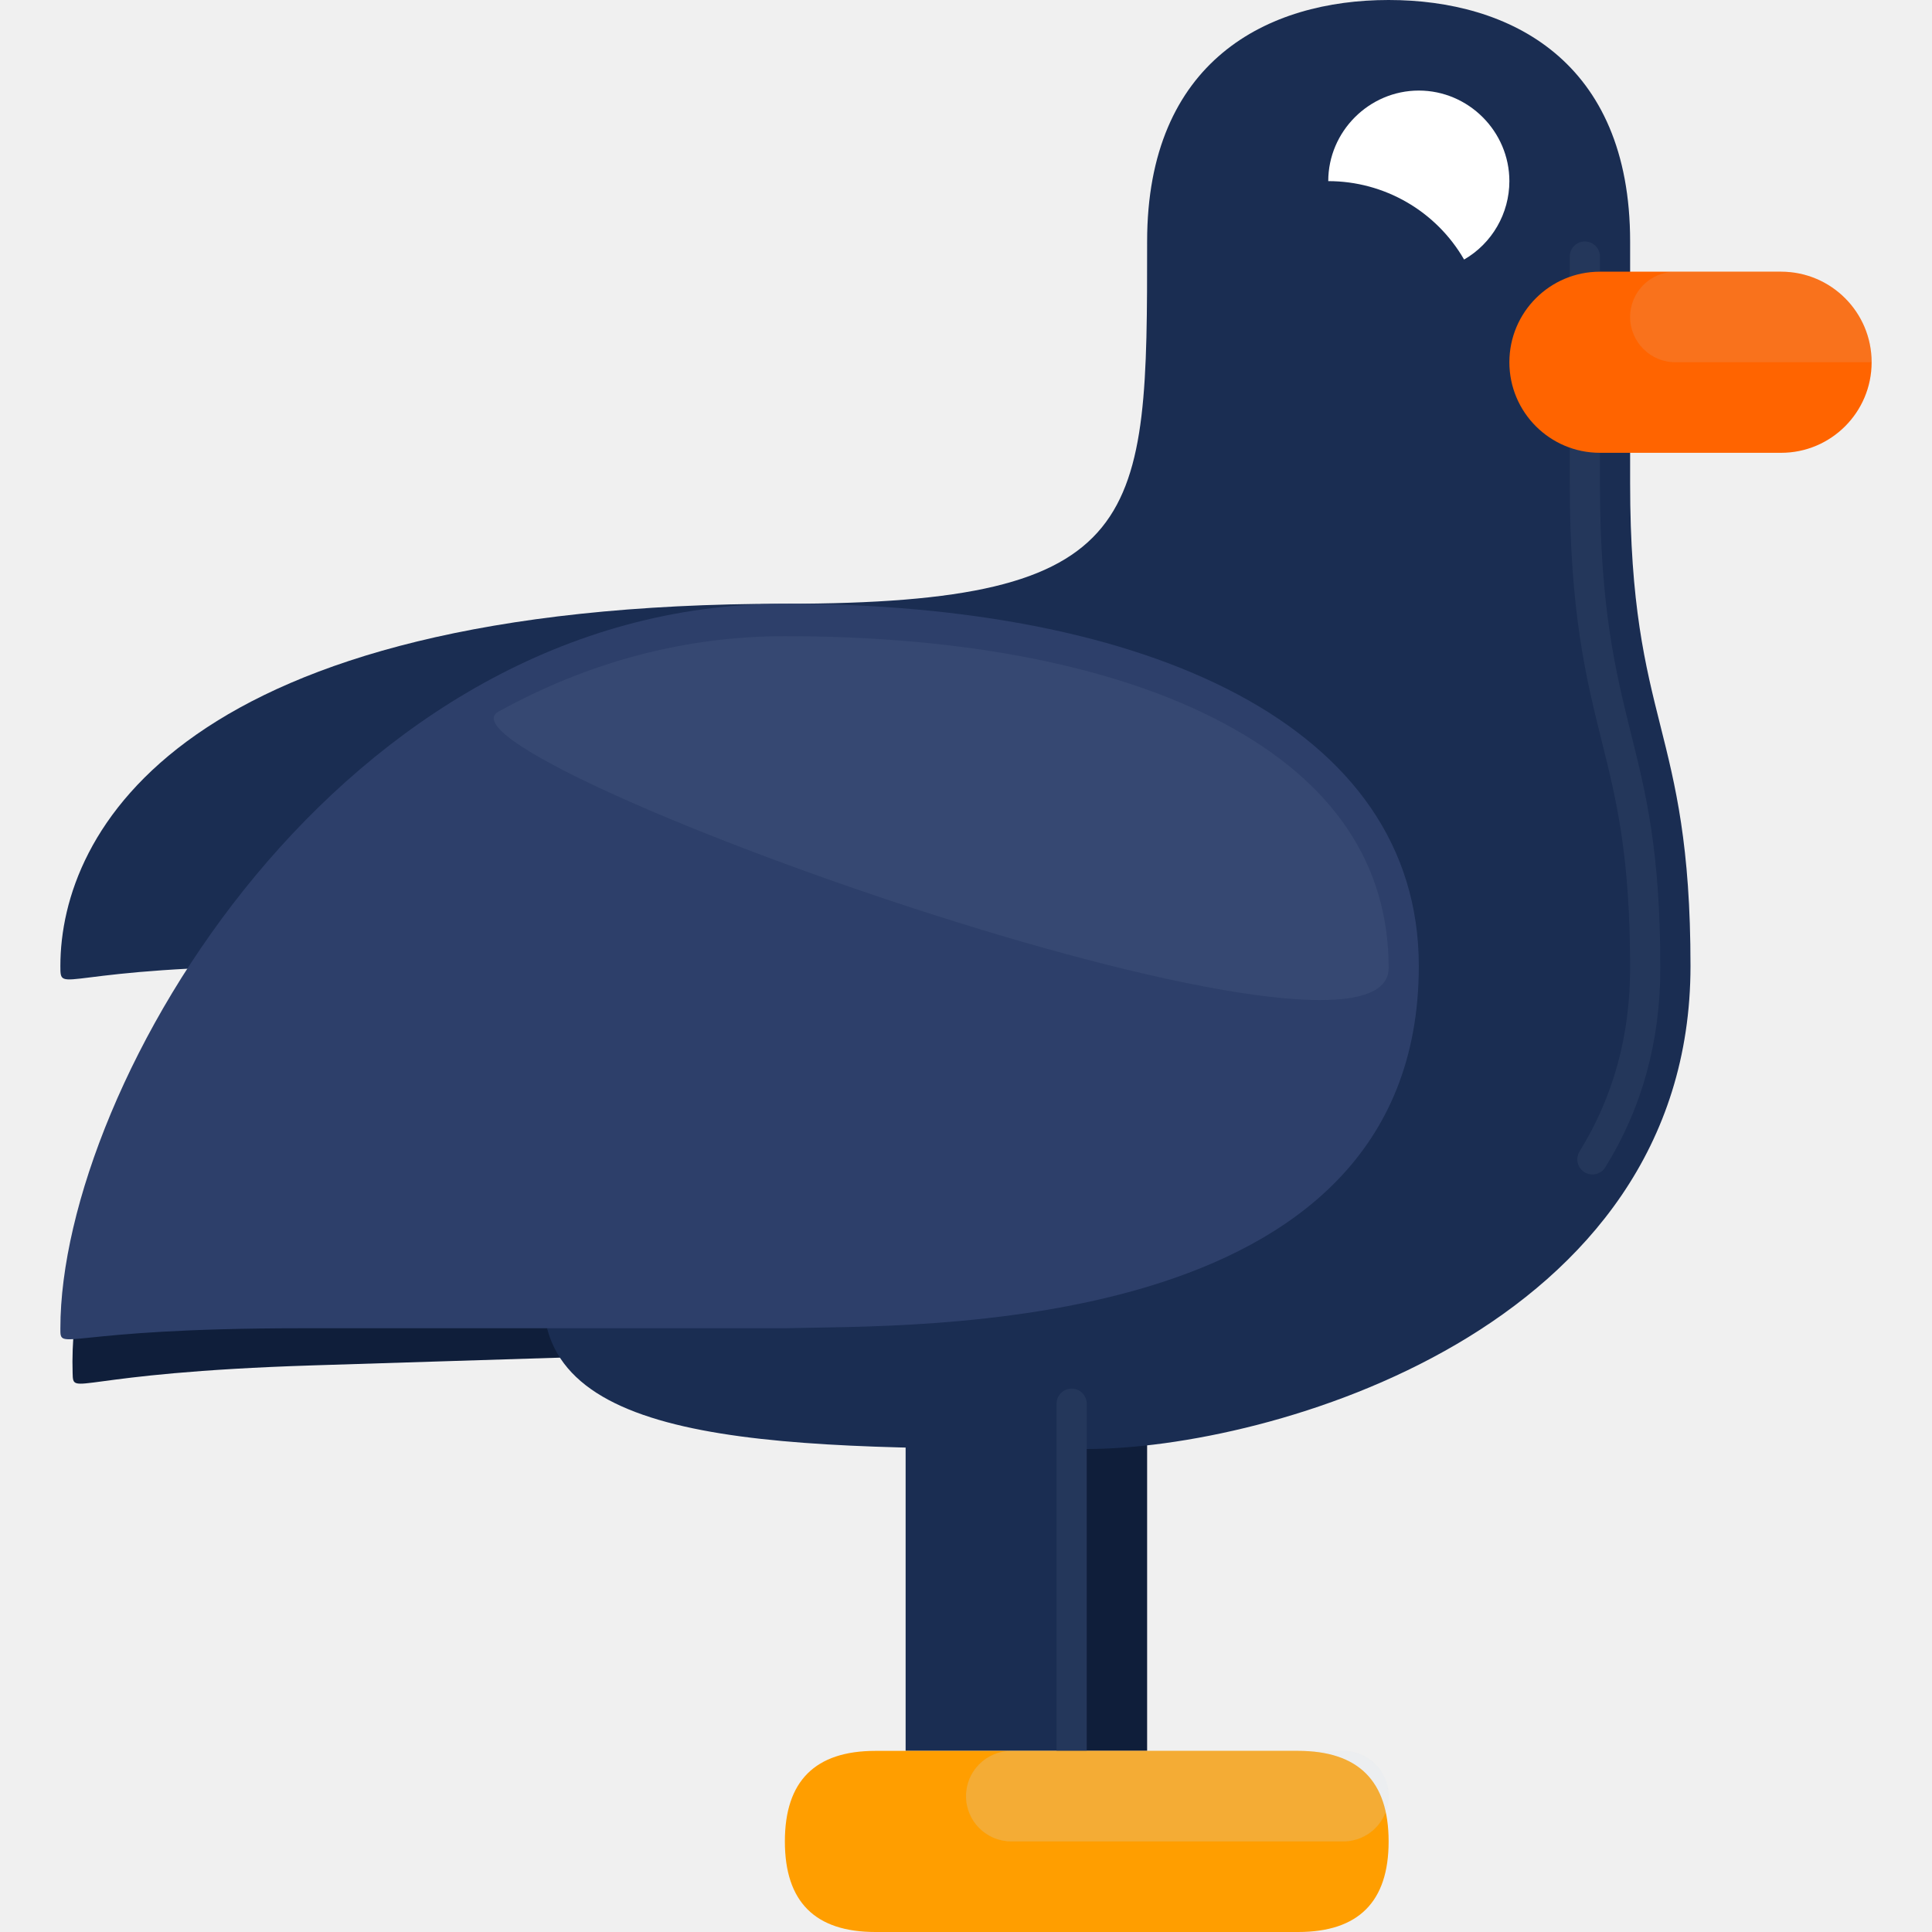
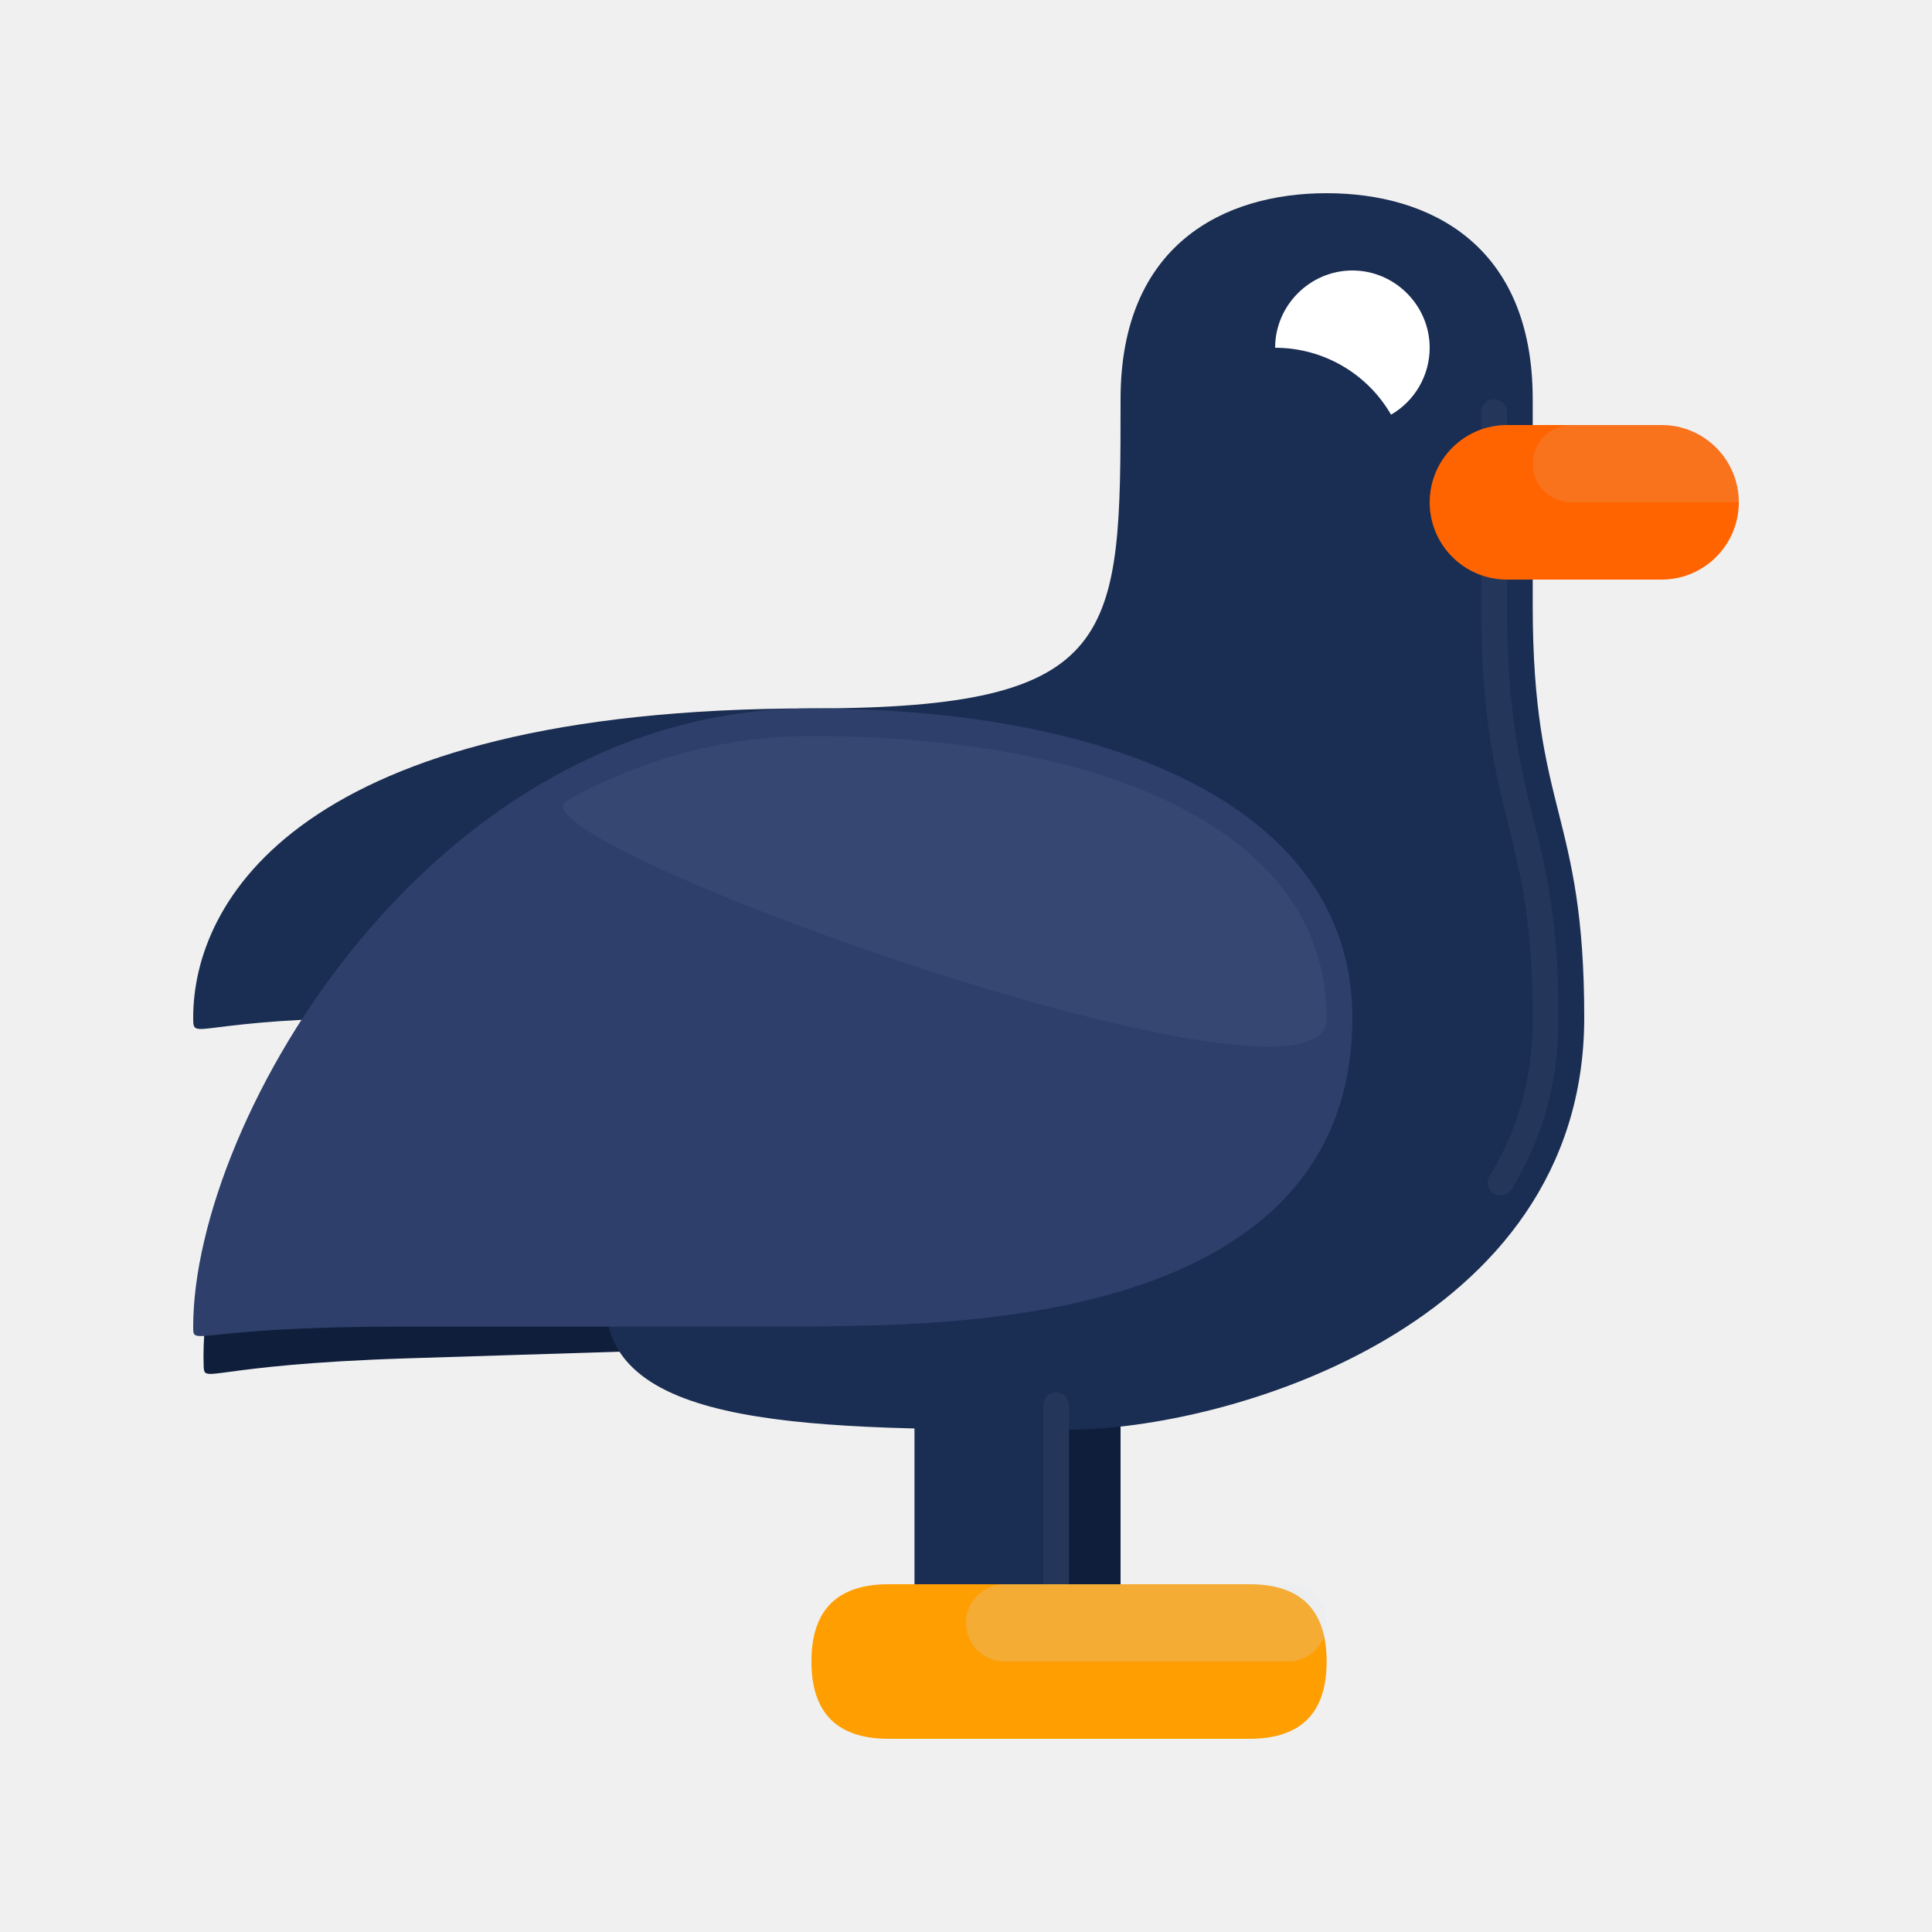
<svg xmlns="http://www.w3.org/2000/svg" viewBox="0 0 576 576">
  <style>
  .dark { display: none }
  @media (prefers-color-scheme: dark) {
    .light { display: none }
    .dark { display: inline }
  }
</style>
  <g class="light">
    <defs>
      <clipPath id="clippath">
-         <path id="foot-3" data-name="foot" d="M234,549c0-18,9-27,27-27,27,0,126,0,126,0,18,0,27,9,27,27s-9,27-27,27h-126c-18,0-27-9-27-27Z" fill="#ff9e00" />
+         <path id="foot-3" data-name="foot" d="M241.92,495.36c0-15.36,7.68-23.04,23.04-23.04,23.04,0,107.52,0,107.52,0,15.36,0,23.04,7.68,23.04,23.04s-7.68,23.04-23.04,23.04h-107.52c-15.36,0-23.04-7.68-23.04-23.04Z" fill="#ff9e00" />
      </clipPath>
      <clipPath id="clippath-1">
-         <rect id="beak-3" data-name="beak" x="477" y="54" width="54" height="108" rx="27" ry="27" transform="translate(612 -396) rotate(90)" fill="#ff6400" />
+         <rect id="beak-3" data-name="beak" x="449.28" y="103.68" width="46.08" height="92.16" rx="23.04" ry="23.04" transform="translate(622.08 -322.56) rotate(90)" fill="#ff6400" />
      </clipPath>
    </defs>
    <g id="leg-back">
-       <path d="M315,423h27c0,36.44,0,61.7,0,99h-27c0-36.79,0-62.05,0-99Z" fill="#0f1e3a" />
+       <path d="M311.04,387.84h23.04c0,31.09,0,52.65,0,84.48h-23.04c0-31.39,0-52.95,0-84.48Z" fill="#0f1e3a" />
    </g>
    <g id="leg-front">
-       <path d="M270,423h54c0,36.44,0,61.7,0,99h-54c0-36.79,0-62.05,0-99Z" fill="#1a2d52" />
+       <path d="M272.64,387.84h46.08c0,31.09,0,52.65,0,84.48h-46.08c0-31.39,0-52.95,0-84.48Z" fill="#1a2d52" />
    </g>
    <g id="foot">
-       <path id="foot-2" data-name="foot" d="M234,549c0-18,9-27,27-27,27,0,126,0,126,0,18,0,27,9,27,27s-9,27-27,27h-126c-18,0-27-9-27-27Z" fill="#ff9e00" />
+       <path id="foot-2" data-name="foot" d="M241.92,495.36c0-15.36,7.68-23.04,23.04-23.04,23.04,0,107.52,0,107.52,0,15.36,0,23.04,7.68,23.04,23.04s-7.68,23.04-23.04,23.04h-107.52c-15.36,0-23.04-7.68-23.04-23.04Z" fill="#ff9e00" />
      <g clip-path="url(#clippath)">
        <g id="foot-highlight" opacity=".12">
-           <rect x="288" y="522" width="126" height="27" rx="13.5" ry="13.5" fill="#c8daeb" />
+           <rect x="288" y="472.32" width="107.52" height="23.04" rx="11.52" ry="11.52" fill="#c8daeb" />
        </g>
      </g>
    </g>
    <g id="wing-back">
-       <path d="M237.48,402.54c37.27-2.2,189.02-2.29,185.52-113.96-2.25-71.87-84.34-105.32-192.29-101.93-132.7,4.16-211.32,150.7-209.06,222.66.18,7.4-.06,0,71.91-2.25,35.98-1.13,143.93-4.51,143.93-4.51Z" fill="#0f1e3a" />
+       <path d="M244.89,401.1c31.8-1.88,161.3-1.95,158.31-97.25-1.92-61.33-71.97-89.87-164.09-86.98-113.23,3.55-180.33,128.59-178.4,190,.16,6.31-.05,0,61.36-1.92,30.7-.96,122.82-3.85,122.82-3.85Z" fill="#0f1e3a" />
    </g>
-     <path id="body" d="M18,288c0-39.93,36-108,216-108,108,0,108-24.71,108-108C342,18,378,0,414,0s72,18,72,72v72c0,72.67,18,72,18,144,0,108.67-126,144-180,144-90,0-162,0-162-45,0-27,0-36,0-63,0-23.85-36-36-72-36-72,0-72,9-72,0Z" fill="#1a2d52" />
-     <path id="breast-highlight" d="M472.22,349.36c-2-1.36-2.55-4.05-1.27-6.11,9.99-16.12,15.05-34.46,15.05-54.59,0-33.71-4.1-50.18-8.44-67.61-4.7-18.9-9.56-38.43-9.56-77.06v-67.5c0-2.48,2.01-4.5,4.5-4.5h0c2.48,0,4.5,2.01,4.5,4.5v67.5c0,37.52,4.73,56.52,9.3,74.89,4.48,17.98,8.7,34.97,8.7,69.79,0,21.85-5.52,41.8-16.42,59.37-1.35,2.17-4.24,2.76-6.35,1.33h0Z" fill="#c8daeb" opacity=".06" />
+     <path id="body" d="M57.6,303.36c0-34.07,30.72-92.16,184.32-92.16,92.16,0,92.16-21.08,92.16-92.16,0-46.08,30.72-61.44,61.44-61.44s61.44,15.36,61.44,61.44v61.44c0,62.01,15.36,61.44,15.36,122.88,0,92.73-107.52,122.88-153.6,122.88-76.8,0-138.24,0-138.24-38.4,0-23.04,0-30.72,0-53.76,0-20.35-30.72-30.72-61.44-30.72-61.44,0-61.44,7.68-61.44,0Z" fill="#1a2d52" />
+     <path id="breast-highlight" d="M445.21,355.72c-1.71-1.16-2.18-3.46-1.09-5.21,8.52-13.75,12.84-29.4,12.84-46.58,0-28.77-3.5-42.82-7.2-57.69-4.01-16.12-8.16-32.8-8.16-65.76v-57.6c0-2.12,1.72-3.84,3.84-3.84h0c2.12,0,3.84,1.72,3.84,3.84v57.6c0,32.02,4.03,48.23,7.93,63.9,3.82,15.35,7.43,29.84,7.43,59.55,0,18.65-4.71,35.67-14.02,50.66-1.15,1.85-3.62,2.36-5.42,1.13h0Z" fill="#c8daeb" opacity=".06" />
    <g id="wing-front">
-       <path d="M234,396c37.32-1.03,189,3.73,189-108,0-71.91-81-108-189-108-132.76,0-216,144-216,216-.05,7.4,0,0,72,0h144Z" fill="#2d3f6a" />
+       <path d="M241.92,395.52c31.84-.88,161.28,3.18,161.28-92.16,0-61.36-69.12-92.16-161.28-92.16-113.29,0-184.32,122.88-184.32,184.32-.04,6.32,0,0,61.44,0h122.88Z" fill="#2d3f6a" />
    </g>
    <g id="wing-highlight" opacity=".06">
-       <path d="M148.61,212.17c27.02-14.93,55.75-22.5,85.4-22.5,53.72,0,98.94,8.97,130.77,25.93,32.67,17.41,49.23,41.97,49.23,72.98,0,41.21-289.36-63.17-265.4-76.41Z" fill="#c8daeb" />
+       <path d="M169.05,238.65c23.06-12.74,47.58-19.2,72.87-19.2,45.84,0,84.43,7.65,111.59,22.13,27.88,14.86,42.01,35.81,42.01,62.27,0,35.17-246.92-53.9-226.47-65.2Z" fill="#c8daeb" />
    </g>
    <g id="beak">
-       <rect id="beak-2" data-name="beak" x="477" y="54" width="54" height="108" rx="27" ry="27" transform="translate(612 -396) rotate(90)" fill="#ff6400" />
+       <rect id="beak-2" data-name="beak" x="449.28" y="103.68" width="46.08" height="92.16" rx="23.04" ry="23.04" transform="translate(622.08 -322.56) rotate(90)" fill="#ff6400" />
      <g clip-path="url(#clippath-1)">
        <g id="beak-highlight" opacity=".12">
-           <path d="M558,108h-58.5c-7.46,0-13.5-6.04-13.5-13.5h0c0-7.46,6.04-13.5,13.5-13.5h58.5s0,27,0,27Z" fill="#c8daeb" />
+           <path d="M518.4,149.76h-49.92c-6.36,0-11.52-5.16-11.52-11.52h0c0-6.36,5.16-11.52,11.52-11.52h49.92s0,23.04,0,23.04Z" fill="#c8daeb" />
        </g>
      </g>
    </g>
-     <path id="eye" d="M396,54h0c0-14.81,12.19-27,27-27s27,12.19,27,27c0,9.63-5.16,18.57-13.5,23.38h0c-8.35-14.47-23.79-23.38-40.5-23.38Z" fill="#fff" />
+     <path id="eye" d="M380.16,103.68h0c0-12.64,10.4-23.04,23.04-23.04s23.04,10.4,23.04,23.04c0,8.22-4.4,15.84-11.52,19.95h0c-7.13-12.35-20.3-19.95-34.56-19.95Z" fill="#fff" />
    <g id="leg-highlight" opacity=".06">
-       <path d="M315,522v-103.5c0-2.49,2.01-4.5,4.5-4.5h0c2.49,0,4.5,2.01,4.5,4.5v103.5s-9,0-9,0Z" fill="#c8daeb" />
+       <path d="M311.04,472.32v-53.37c0-2.12,1.72-3.84,3.84-3.84h0c2.12,0,3.84,1.72,3.84,3.84v53.37s-7.68,0-7.68,0Z" fill="#c8daeb" />
    </g>
    <g id="foot-highlight-2" data-name="foot-highlight" opacity=".12">
-       <rect x="288" y="522" width="126" height="27" rx="13.5" ry="13.5" fill="#c8daeb" />
+       <rect x="288" y="472.32" width="107.52" height="23.04" rx="11.52" ry="11.52" fill="#c8daeb" />
    </g>
  </g>
  <g class="dark">
    <defs>
      <clipPath id="clippath">
-         <path id="foot-3" data-name="foot" d="M234,549c0-18,9-27,27-27,27,0,126,0,126,0,18,0,27,9,27,27s-9,27-27,27h-126c-18,0-27-9-27-27Z" fill="#ffb733" />
+         <path id="foot-3" data-name="foot" d="M241.92,495.36c0-15.36,7.68-23.04,23.04-23.04,23.04,0,107.52,0,107.52,0,15.36,0,23.04,7.68,23.04,23.04s-7.68,23.04-23.04,23.04h-107.52c-15.36,0-23.04-7.68-23.04-23.04Z" fill="#ffb733" />
      </clipPath>
      <clipPath id="clippath-1">
-         <rect id="beak-3" data-name="beak" x="477" y="54" width="54" height="108" rx="27" ry="27" transform="translate(612 -396) rotate(90)" fill="#ff8533" />
+         <rect id="beak-3" data-name="beak" x="449.28" y="103.68" width="46.08" height="92.16" rx="23.04" ry="23.04" transform="translate(622.08 -322.56) rotate(90)" fill="#ff8533" />
      </clipPath>
    </defs>
    <g id="leg-back">
-       <path d="M315,423h27c0,36.44,0,61.7,0,99h-27c0-36.79,0-62.05,0-99Z" fill="#3a4f6e" />
+       <path d="M311.04,387.84h23.04c0,31.09,0,52.65,0,84.48h-23.04c0-31.39,0-52.95,0-84.48Z" fill="#3a4f6e" />
    </g>
    <g id="leg-front">
-       <path d="M270,423h54c0,36.44,0,61.7,0,99h-54c0-36.79,0-62.05,0-99Z" fill="#4d6589" />
+       <path d="M272.64,387.84h46.08c0,31.09,0,52.65,0,84.48h-46.08c0-31.39,0-52.95,0-84.48Z" fill="#4d6589" />
    </g>
    <g id="foot">
-       <path id="foot-2" data-name="foot" d="M234,549c0-18,9-27,27-27,27,0,126,0,126,0,18,0,27,9,27,27s-9,27-27,27h-126c-18,0-27-9-27-27Z" fill="#ffb733" />
+       <path id="foot-2" data-name="foot" d="M241.92,495.36c0-15.36,7.68-23.04,23.04-23.04,23.04,0,107.52,0,107.52,0,15.36,0,23.04,7.68,23.04,23.04s-7.68,23.04-23.04,23.04h-107.52c-15.36,0-23.04-7.68-23.04-23.04Z" fill="#ffb733" />
      <g clip-path="url(#clippath)">
        <g id="foot-highlight" opacity=".12">
-           <rect x="288" y="522" width="126" height="27" rx="13.5" ry="13.5" fill="#c8daeb" />
+           <rect x="288" y="472.32" width="107.52" height="23.04" rx="11.52" ry="11.52" fill="#c8daeb" />
        </g>
      </g>
    </g>
    <g id="wing-back">
-       <path d="M237.48,402.54c37.27-2.2,189.02-2.29,185.52-113.96-2.25-71.87-84.34-105.32-192.29-101.93-132.7,4.16-211.32,150.7-209.06,222.66.18,7.4-.06,0,71.91-2.25,35.98-1.13,143.93-4.51,143.93-4.51Z" fill="#3a4f6e" />
+       <path d="M244.89,401.1c31.8-1.88,161.3-1.95,158.31-97.25-1.92-61.33-71.97-89.87-164.09-86.98-113.23,3.55-180.33,128.59-178.4,190,.16,6.31-.05,0,61.36-1.92,30.7-.96,122.82-3.85,122.82-3.85Z" fill="#3a4f6e" />
    </g>
-     <path id="body" d="M18,288c0-39.93,36-108,216-108,108,0,108-24.71,108-108C342,18,378,0,414,0s72,18,72,72v72c0,72.67,18,72,18,144,0,108.67-126,144-180,144-90,0-162,0-162-45,0-27,0-36,0-63,0-23.85-36-36-72-36-72,0-72,9-72,0Z" fill="#4d6589" />
-     <path id="breast-highlight" d="M472.22,349.36c-2-1.36-2.55-4.05-1.27-6.11,9.99-16.12,15.05-34.46,15.05-54.59,0-33.71-4.1-50.18-8.44-67.61-4.7-18.9-9.56-38.43-9.56-77.06v-67.5c0-2.48,2.01-4.5,4.5-4.5h0c2.48,0,4.5,2.01,4.5,4.5v67.5c0,37.52,4.73,56.52,9.3,74.89,4.48,17.98,8.7,34.97,8.7,69.79,0,21.85-5.52,41.8-16.42,59.37-1.35,2.17-4.24,2.76-6.35,1.33h0Z" fill="#c8daeb" opacity=".06" />
+     <path id="body" d="M57.6,303.36c0-34.07,30.72-92.16,184.32-92.16,92.16,0,92.16-21.08,92.16-92.16,0-46.08,30.72-61.44,61.44-61.44s61.44,15.36,61.44,61.44v61.44c0,62.01,15.36,61.44,15.36,122.88,0,92.73-107.52,122.88-153.6,122.88-76.8,0-138.24,0-138.24-38.4,0-23.04,0-30.72,0-53.76,0-20.35-30.72-30.72-61.44-30.72-61.44,0-61.44,7.68-61.44,0Z" fill="#4d6589" />
+     <path id="breast-highlight" d="M445.21,355.72c-1.71-1.16-2.18-3.46-1.09-5.21,8.52-13.75,12.84-29.4,12.84-46.58,0-28.77-3.5-42.82-7.2-57.69-4.01-16.12-8.16-32.8-8.16-65.76v-57.6c0-2.12,1.72-3.84,3.84-3.84h0c2.12,0,3.84,1.72,3.84,3.84v57.6c0,32.02,4.03,48.23,7.93,63.9,3.82,15.35,7.43,29.84,7.43,59.55,0,18.65-4.71,35.67-14.02,50.66-1.15,1.85-3.62,2.36-5.42,1.13h0Z" fill="#c8daeb" opacity=".06" />
    <g id="wing-front">
-       <path d="M234,396c37.32-1.03,189,3.73,189-108,0-71.91-81-108-189-108-132.76,0-216,144-216,216-.05,7.4,0,0,72,0h144Z" fill="#6c82a3" />
+       <path d="M241.92,395.52c31.84-.88,161.28,3.18,161.28-92.16,0-61.36-69.12-92.16-161.28-92.16-113.29,0-184.32,122.88-184.32,184.32-.04,6.32,0,0,61.44,0h122.88Z" fill="#6c82a3" />
    </g>
    <g id="wing-highlight" opacity=".06">
-       <path d="M148.61,212.17c27.02-14.93,55.75-22.5,85.4-22.5,53.72,0,98.94,8.97,130.77,25.93,32.67,17.41,49.23,41.97,49.23,72.98,0,41.21-289.36-63.17-265.4-76.41Z" fill="#c8daeb" />
+       <path d="M169.05,238.65c23.06-12.74,47.58-19.2,72.87-19.2,45.84,0,84.43,7.65,111.59,22.13,27.88,14.86,42.01,35.81,42.01,62.27,0,35.17-246.92-53.9-226.47-65.2Z" fill="#c8daeb" />
    </g>
    <g id="beak">
-       <rect id="beak-2" data-name="beak" x="477" y="54" width="54" height="108" rx="27" ry="27" transform="translate(612 -396) rotate(90)" fill="#ff8533" />
+       <rect id="beak-2" data-name="beak" x="449.28" y="103.68" width="46.08" height="92.16" rx="23.04" ry="23.04" transform="translate(622.08 -322.56) rotate(90)" fill="#ff8533" />
      <g clip-path="url(#clippath-1)">
        <g id="beak-highlight" opacity=".12">
-           <path d="M558,108h-58.5c-7.46,0-13.5-6.04-13.5-13.5h0c0-7.46,6.04-13.5,13.5-13.5h58.5s0,27,0,27Z" fill="#c8daeb" />
+           <path d="M518.4,149.76h-49.92c-6.36,0-11.52-5.16-11.52-11.52h0c0-6.36,5.16-11.52,11.52-11.52h49.92s0,23.04,0,23.04Z" fill="#c8daeb" />
        </g>
      </g>
    </g>
-     <path id="eye" d="M396,54h0c0-14.81,12.19-27,27-27s27,12.19,27,27c0,9.63-5.16,18.57-13.5,23.38h0c-8.35-14.47-23.79-23.38-40.5-23.38Z" fill="#fff" />
+     <path id="eye" d="M380.16,103.68h0c0-12.64,10.4-23.04,23.04-23.04s23.04,10.4,23.04,23.04c0,8.22-4.4,15.84-11.52,19.95h0c-7.13-12.35-20.3-19.95-34.56-19.95Z" fill="#fff" />
    <g id="leg-highlight" opacity=".06">
-       <path d="M315,522v-103.5c0-2.49,2.01-4.5,4.5-4.5h0c2.49,0,4.5,2.01,4.5,4.5v103.5s-9,0-9,0Z" fill="#c8daeb" />
+       <path d="M311.04,472.32v-53.37c0-2.12,1.72-3.84,3.84-3.84h0c2.12,0,3.84,1.72,3.84,3.84v53.37s-7.68,0-7.68,0Z" fill="#c8daeb" />
    </g>
    <g id="foot-highlight-2" data-name="foot-highlight" opacity=".12">
-       <rect x="288" y="522" width="126" height="27" rx="13.5" ry="13.5" fill="#c8daeb" />
+       <rect x="288" y="472.32" width="107.52" height="23.04" rx="11.52" ry="11.52" fill="#c8daeb" />
    </g>
  </g>
</svg>
